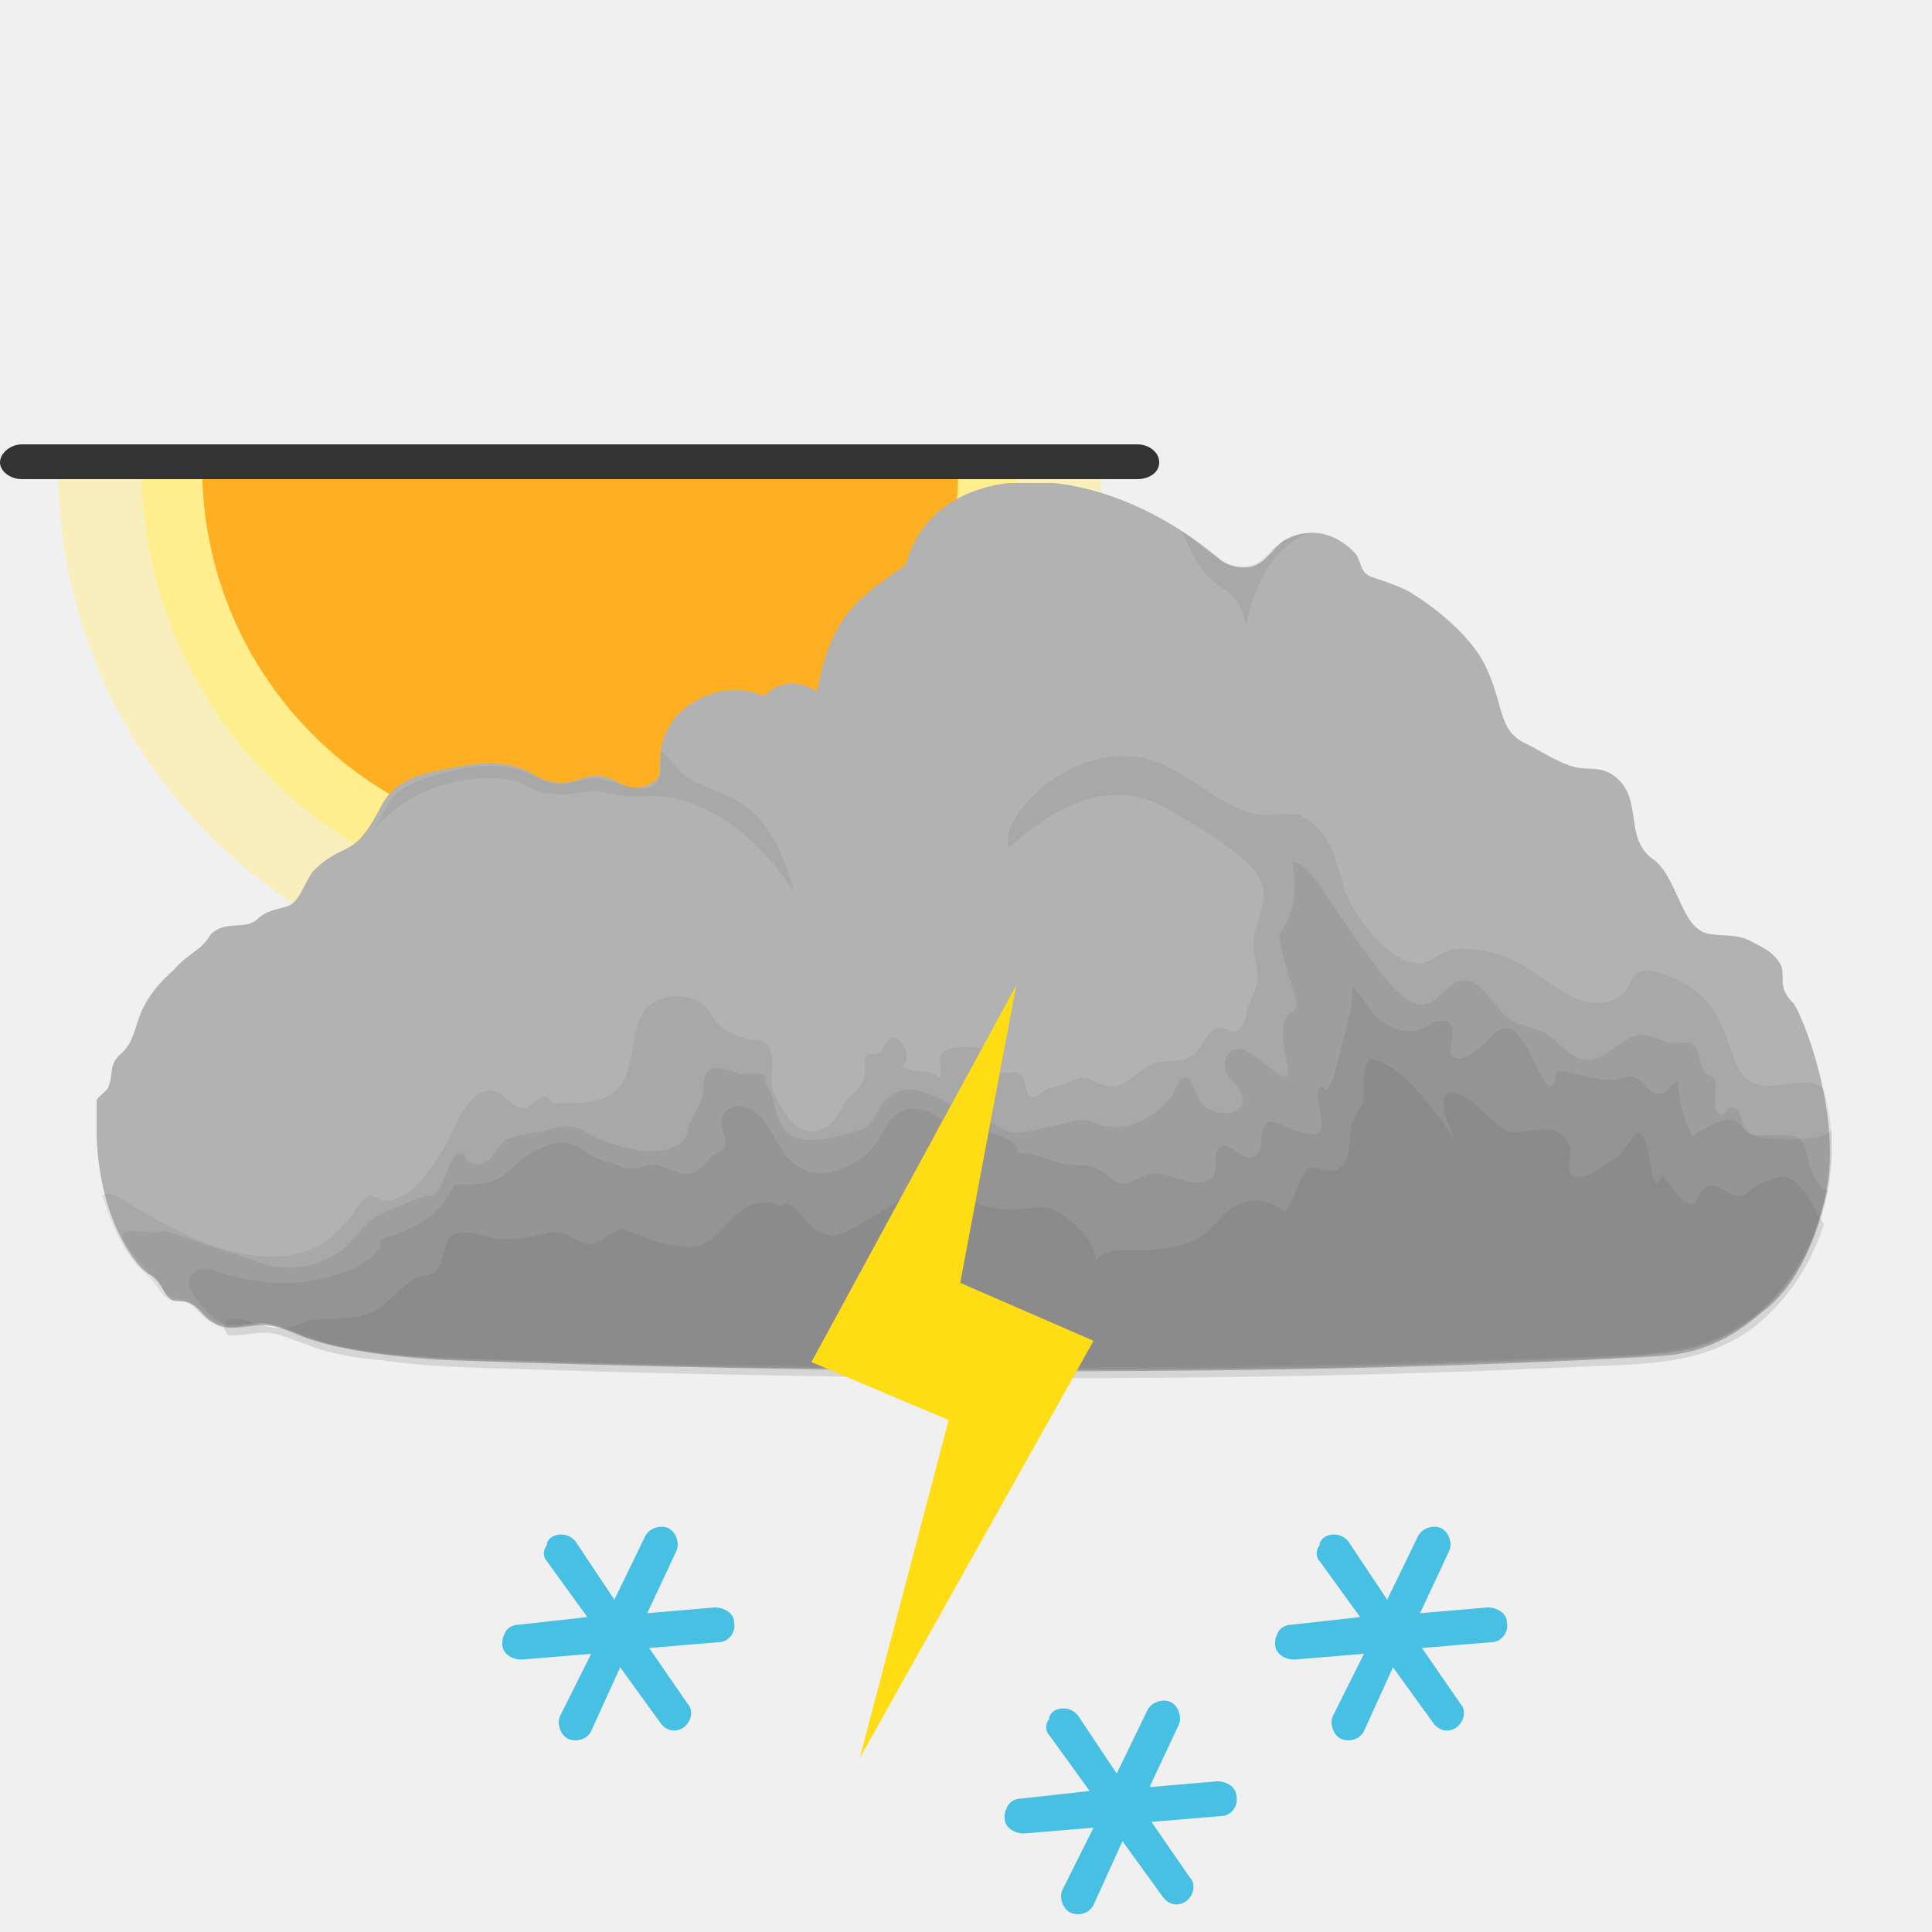
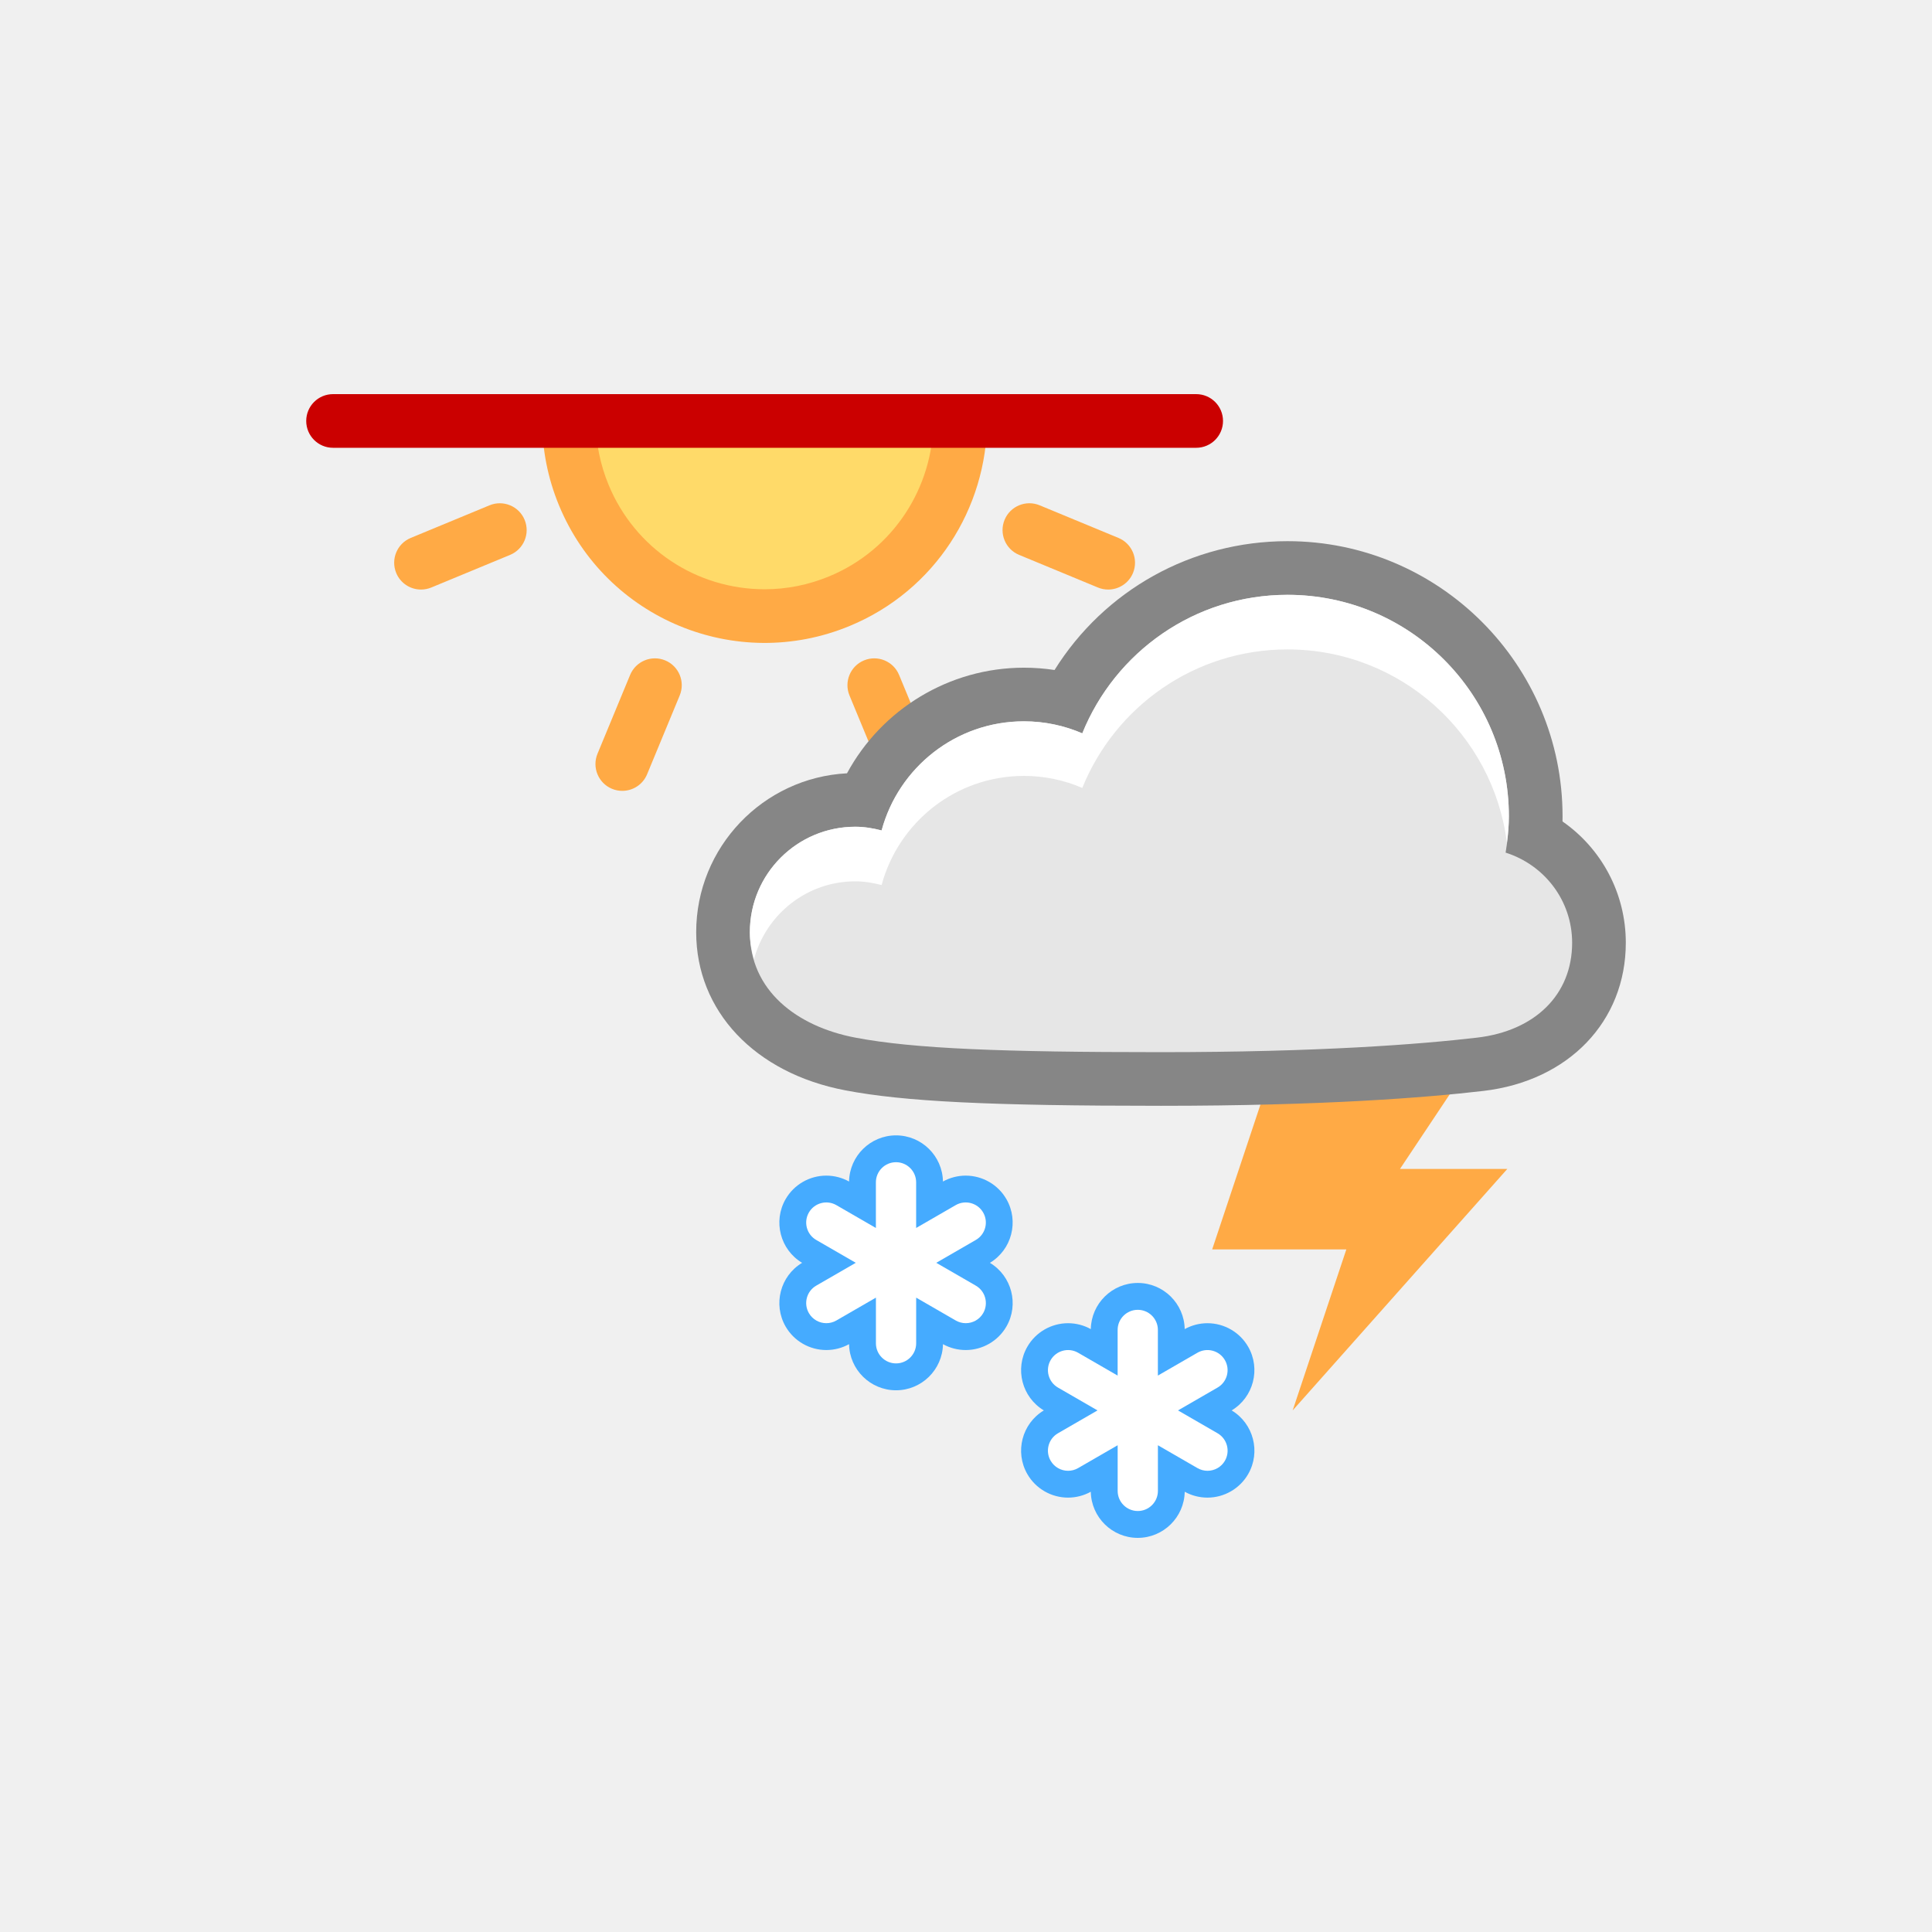
- <svg xmlns="http://www.w3.org/2000/svg" xmlns:xlink="http://www.w3.org/1999/xlink" viewBox="0 0 100 100">
-   <style>.sun-primitive{color:#ffee8a;fill:#ffaf22;stroke:#ffaf22}.cloud3-primitive{color:#696969;fill:#b2b2b2}.snowflake-primitive{fill:#47c0e3}.lightning-primitive{fill:#ffdd15}</style>
-   <symbol id="sunWinter">
-     <path fill="currentColor" opacity=".5" stroke-width="0" stroke-opacity="0" d="M85.5 1.8c0 22.4-18.1 40.5-40.5 40.5S4.5 24.2 4.5 1.8h81z" />
-     <path fill="currentColor" opacity=".95" stroke-width="0" stroke-opacity="0" d="M79 1.8c0 18.8-15.2 34-34 34s-34-15.2-34-34h68z" />
-     <path stroke-width="2" stroke-miterlimit="10" d="M73.4 1.8c0 15.7-12.7 28.4-28.3 28.4S16.7 17.5 16.7 1.8h56.7z" />
-     <path fill="#333" stroke-width="0" d="M88.3 2.7H1.7C.8 2.7 0 2.1 0 1.4S.8 0 1.7 0h86.6c.9 0 1.7.6 1.7 1.4s-.8 1.3-1.7 1.3z" />
-   </symbol>
-   <symbol id="cloud">
-     <path d="M87.8 26.9c-.8-.8-.4-1.3-.6-1.9-.4-.8-1.1-1-1.6-1.3-.8-.4-1.5-.2-2.3-.4-1.3-.4-1.5-2.9-2.7-3.8-1.6-1.1-.5-3.1-2-4.3-.8-.6-1.3-.3-2.1-.5s-1.7-.8-2.5-1.2c-1.5-.7-1.1-1.9-2.1-4-.7-1.5-2.5-3-4-3.9-.6-.3-1.2-.5-1.8-.7-.7-.2-.6-.7-.9-1.2-.9-1-2.2-1.5-3.6-.8-.6.3-.9 1-1.5 1.3-.5.3-1.4.2-1.9-.2-6.7-5.7-14.9-5.2-16.3.2-1.8 1.4-3.9 2.2-4.6 6.6-1.8-1.1-2.7.3-2.8.2 0 0-1.1-.5-2.3-.2-1.6.4-2.8 1.5-3 3.1-.1.6.1 1.3-.3 1.5-.5.4-1.2.5-1.7.2-.7-.4-1.3-.6-2.1-.3s-1.5.3-2.3-.1c-.6-.4-1.7-1-4.2-.5-1.5.3-3 .5-3.8 1.9-1.6 3.1-1.9 1.8-3.6 3.5-.4.5-.7 1.6-1.3 1.8-.6.2-1.1.2-1.6.7-.6.5-1.5.1-2.2.6-.3.2-.2.3-.7.8-.5.4-1 .7-1.4 1.2-.7.6-1.3 1.3-1.7 2.2-.3.7-.4 1.6-1 2.1-.7.6-.4 1-.7 1.8-.2.3-.5.4-.7.8.1.4.1 1 .1 1.6.1 4.4 2.1 7 2.8 7.3.6.3.6 1 1.1 1.3.3.1.7 0 1 .2.4.2.6.6.9.8.7.6 1.6.4 2.5.3 1.2-.1 1.9.5 3 .8 1.9.6 4.8.9 6.8 1 20.1.7 43.4.9 62.6-.2 2.4-.1 4-1 5.4-2.2.8-.6 2.5-2 3.4-6.2s-1.3-9.5-1.7-9.9z" />
-     <g fill="currentColor">
-       <path opacity=".14" d="M89.8 34c0-.9-.2-1.8-.4-2.6-.5-.7-2-.2-2.7-.2-1.7 0-1.8-1.1-2.3-2.4-.4-1.1-.9-2.1-1.9-2.7-.6-.4-2.4-1.3-2.9-.6-.4.5-.3.9-1 1.2-.8.4-1.7.2-2.4-.2-1.3-.7-2.5-1.9-4-2.2-.9-.2-2-.4-2.8.2-.6.4-1 .5-1.7.2-1.3-.6-2.6-2.3-3.1-3.6-.5-1.6-.6-3-2.3-3.9-.9-.2-1.7.1-2.5-.1-2.1-.6-3.6-2.5-5.8-2.9-1.8-.3-3.6.4-5 1.5-.8.7-2.1 2-1.8 3.2 2.3-2.1 5.3-3.8 8.3-2 1 .6 2.1 1.2 3 1.9.7.5 1.5 1.1 1.8 1.9.4 1-.3 1.9-.4 2.9-.1.7.2 1.3.2 2 0 .5-.3 1-.5 1.5-.1.4-.2 1.2-.7 1.3-.2 0-.5-.2-.8-.2-.3 0-.4.2-.6.4-.3.4-.5.9-.9 1.1-.7.4-1.4 0-2.2.5-.7.4-1.3 1.2-2.1 1-.4-.1-.7-.3-1.1-.4-.5-.1-.9.3-1.4.4-.2.1-.4.1-.5.1-.2.1-.7.5-.8.5-.3 0-.3-.2-.4-.5-.1-.3 0-.5-.3-.7-.4-.3-.8.2-1.2-.3-.2-.2-.1-.6-.3-.8-.3-.3-1-.3-1.3-.3-.4 0-1.1 0-1.3.4-.2.4.2.9-.1 1.2-.4-.5-1.3-.2-1.9-.6.4-.3.2-1-.1-1.3-.5-.4-.6-.1-.8.2-.1.1-.1.3-.3.4-.2.1-.4 0-.6.1-.3.3 0 .9-.2 1.3-.2.5-.7.8-1 1.2-.3.5-.5 1.1-1.1 1.3-1.3.7-2.2-1-2.6-2-.2-.6.1-1.3-.1-1.9-.1-.7-.5-.6-1.1-.7-.6-.1-1.2-.4-1.6-.8-.4-.4-.5-.9-1.1-1.2-.9-.4-2.2-.3-2.8.6-.7 1.1-.4 2.7-1.2 3.8-.7.9-1.9.9-3 .9h-.5c-.1-.1-.2-.3-.3-.3-.4-.1-.5.2-.8.4-1 .7-1.3-1.1-2.5-.7-1 .4-1.5 2-2 2.9-.6.9-1.2 2-2.2 2.5-.4.2-.7.3-1.1.2-.2-.1-.3-.2-.6-.2-.3.1-.5.5-.7.7-.3.5-.7.9-1.1 1.3-1.7 1.5-3.9 1.3-5.9.7-1.6-.5-3-1.3-4.4-2.1-.3-.2-1.4-1-1.7-.6.4 1.3 1 2.8 2 3.8.4.3.6.6.9 1 .1.1.2.3.3.4.4.3.8.1 1.2.3.5.3.8.9 1.4 1.1.5.5 1.5.1 2.1 0h.5c.1 0 .3 0 .4.1 1.2.3 2.3.9 3.5 1.1 2.8.6 5.6.6 8.4.7 2.9.1 5.7.2 8.6.2 6.2.1 12.3.2 18.5.2 5.8 0 11.6-.1 17.5-.2l9-.3c2.5-.1 5.3 0 7.8-.6 4.9-1.1 7.6-6.1 7.4-10.7 0-.4 0 .3 0 0z" />
-       <path opacity=".16" d="M89.8 33.4c0 .7-3 .6-3.5.5-.6-.1-.9-.3-1.1-.8-.1-.2-.1-.7-.5-.8-.3 0-.4.4-.6.4-.6-.1-.2-1.3-.3-1.6-.1-.6-.3-.2-.6-.7-.3-.4-.2-1.2-.7-1.4-.2-.1-.5 0-.8 0-.5 0-.9-.3-1.4-.4-1.3-.3-2.2 1.6-3.5 1.2-.6-.2-1.3-1-1.8-1.3-.6-.4-1.4-.3-1.9-.8-1-.7-1.7-2.8-3.1-1.6-.5.4-.8.9-1.5.9-.6-.1-.9-.5-1.3-.8-1.1-1.2-2-2.6-2.9-3.9-.5-.6-1.5-2.6-2.4-2.7.1.9.4 2.2-.7 3.8.1.7.3 1.4.5 2.1.1.4.5 1.2.4 1.6-.1.3-.3.3-.5.5-.2.3-.2.8-.2 1.1 0 .3.4 1.8.2 2-.4.2-1.9-1.5-2.5-1.4-.5 0-.7.4-.7.9 0 .6.6.8.8 1.3.7 1.3-1.4 1.4-2 .6-.2-.2-.5-1.3-.8-1.3-.4-.1-.6.8-.8 1-.7.9-2 1.7-3.2 1.5-.4 0-.7-.2-1.1-.3-.6-.1-1.2.2-1.8.3-.7.1-1.5.4-2.2.3-.7-.2-1.3-.9-2-.9-.1.2-.2.3-.3.3-.2-.1-.3-.3-.3-.5-.9-.6-2.7-1.7-3.7-.7-.8.7-.6 1.5-1.8 1.8-.9.2-2.3.7-3.2.2-1-.6-.8-2-1.4-2.8.3-.6-1-.4-1.2-.4-.5-.1-1-.4-1.5-.3-.7.2-.4 1.1-.6 1.6-.2.6-.6 1-.7 1.6-.1.5-.3.7-.8.9-1 .4-2.2.1-3.1-.2-.4-.1-.8-.3-1.2-.5-.8-.5-1.3-.5-2.2-.2-.7.2-1.5.2-2.1.5-.5.3-.6 1-1.2 1.2-.2.1-.6.1-.8-.1-.2-.1 0-.4-.4-.4-.3 0-.5.6-.6.8-.2.4-.3.9-.6 1.2-.3.4-.2.1-.5.2-.7.2-1.6.6-2.3.9-.8.3-1.3 1.2-2 1.8-1.1.9-2.5 1.2-3.9.9l-5.4-1.8c-.6.3-2.5-.4-2.1.5.6 1 1.4 1.7 2.1 2.6.4.6.9.3 1.5.7.6.4.9 1 1.7 1.1.6.1 1.3-.1 1.9-.1.8 0 1.5.4 2.2.7 1.4.5 3 .7 4.5.9 3.4.4 6.9.4 10.3.5 3.5.1 7.1.2 10.6.2 14.2.2 28.4.1 42.5-.6 1.7-.1 3.5-.1 5.1-.8 1.1-.5 2.1-1.2 3-2.1 1.9-1.9 2.9-4.9 3-7.5v-1.4zm-6.6-2.1z" />
-       <path opacity=".18" d="M88.5 34.6c-.2-1.4-2.1-.6-2.9-.9-.3-.1-.4-.5-.8-.7-.7-.2-1.7.5-2.2.8-.4-.7-.6-1.5-.7-2.3-.1-.5.1-.6-.3-.4-.2.1-.3.5-.6.5-.2 0-.3 0-.5-.1-.3-.2-.5-.6-.8-.7-.4-.2-.9.1-1.3.1-.6 0-1.2-.2-1.8-.3-.2 0-.8-.3-1-.1-.2.2 0 .7-.4.7-.3 0-.7-1.1-.8-1.3-.3-.5-.6-1.2-1-1.5-.8-.6-1.3.5-1.9.9-.5.4-1.5.9-1.4-.1.1-.8.3-1.6-.9-1.3-1 .8-2.1.5-3-.3-.1-.1-1.2-1.7-1.3-1.6.5-.1-.8 4.5-.9 4.8-.1.2-.2.5-.3.6-.1.1-.2-.3-.4-.1-.3.3.2 1.6.1 2-.1.3-.1.4-.4.4-.2 0-.6-.1-.9-.2-.4-.1-.7-.3-1.1-.4-1.2-.3-.2 1.9-1.4 1.8-.5 0-1-.9-1.5-.5-.3.3-.1.9-.2 1.2-.3 1.1-1.9.4-2.6.2-.8-.2-.9 0-1.6.3-.5.3-.8.2-1.3-.2-.6-.5-.9-.6-1.7-.6-1.1 0-2-.7-3.1-.6.5-.6-1.7-1.3-2.1-1.2-.8.1-.9.3-1.5-.3-.5-.5-1.2-.9-1.9-.8-1.1.1-1.4 1.4-2 2.1-1 1-2.7 1.7-3.9.8-1-.7-1.2-2.1-2.2-2.8-.9-.6-1.9-.1-1.6 1 .1.3.2.6.1.9-.1.2-.6.3-.7.5-.3.3-.6.7-1 .8-.6.2-1.2-.3-1.8-.4-.7-.1-1.2.4-1.8.1-.6-.3-1.3-.3-1.9-.8-.7-.5-1.2-.6-2-.3-.9.3-1.5.9-2.2 1.5-.8.6-1.7.5-2.6.5-.6 1.5-1.9 2.2-3.3 2.7-.1 0-.4.1-.5.2-.1.1 0 .2 0 .3-.4.6-.8.9-1.5 1.2-2.2.9-4.4.9-6.7.2-.6-.2-1.4-.5-1.7.3-.2.7 1.2 2.1 1.7 2.3.8.2 1.5-.1 2.3 0 .8.1 1.5.5 2.2.7 2.2.9 5.1 1 7.5 1.1 2.9.1 5.9.2 8.8.3 6 .2 12 .2 18 .3 6 0 12.1 0 18.1-.1 3.1-.1 6.2-.2 9.2-.3 2.9-.1 5.9-.1 8.8-.5 4.6-.6 7.2-4.2 8.2-8.4-.3 0-.8-.5-1.1-2z" />
-       <path opacity=".14" d="M59.5 7.3c.5-2 1.1-3.6 3.1-4.7-.7.1-1.2.3-1.7.8-.4.4-.7.8-1.3.9-1.3.2-2.4-1.1-3.4-1.8 1.6 4 2.5 2 3.3 4.8.5-2-.8-2.8 0 0zm-37.6 8.2c1.2.7 2 .7 3.3.5.6-.1 1 0 1.6.1.7.2 1.4.1 2.1.1 3 .1 5.7 2.6 7.2 5-.4-1.7-1.2-3.6-2.7-4.6-1-.7-2.2-.8-3.1-1.6-.4-.3-.6-.8-1.1-1.1v.8c0 2.2-2.6.4-3.7.6-1 .2-1.6.5-2.6 0-.4-.2-.8-.4-1.2-.5-1.4-.4-3 0-4.4.4-.6.2-1.3.4-1.8.9s-.8 1.3-1.2 1.9c3-3.5 7.3-2.7 7.6-2.5z" />
-       <path opacity=".2" d="M89.1 38c-.4-.8-1.1-2.5-2.3-2-.3.1-.6.2-.9.4-.4.2-.4.4-.8.5-.6.1-1.1-.7-1.7-.5-.3.1-.4.3-.5.6-.2.2-.1.4-.4.3-.5 0-1.2-1.2-1.5-1.5-.2.8-.4.4-.5-.1-.1-.5-.2-1.6-.5-1.9-.2-.2-.1-.1-.3-.1-.2.1-.6.8-.8 1-.3.3-.7.5-1 .7-.3.2-1.2.8-1.6.4-.2-.3 0-.9 0-1.2-.1-.6-.3-.9-.9-1.1-.8-.2-1.9.3-2.5 0-.5-.3-1-.9-1.5-1.3-.3-.2-1.2-1-1.6-.5-.2.3 0 1 .1 1.3 0 .2.4.8.3 1 .1-.2-1.1-1.7-1.3-1.9-.8-1-1.8-2.1-3-2.3-.4.6-.3 1.2-.3 1.9 0 .5-.2.6-.4 1-.4.6-.3 1.4-.4 2-.3.9-.7 1-1.5.8-.5-.1-.6-.2-.9.4-.3.6-.4 1.2-.9 1.8-.8-.6-1.8-.8-2.7-.2-.7.5-1.1 1.2-1.8 1.6-1 .5-2.1.6-3.2.6-.6 0-1.7-.1-2.1.6.1-1-1.4-2.4-2.2-2.7-.8-.3-1.6.1-2.4 0-1-.1-2.1-.4-3-.8-1.7-.7-2.8.6-4.3 1.4-.7.4-1.5 1-2.3.6-.7-.3-1-1.1-1.7-1.5-.1 0-.3.1-.4.1-.2 0-.2-.1-.3-.1-.7-.2-1.3 0-1.9.5-1.1.9-1.4 2-3.1 1.7-.7-.1-1.4-.3-2.1-.6-.7-.3-.9-.4-1.6.1-.7.5-.9.5-1.7.1-.6-.4-1-.4-1.7-.2-.8.2-1.5.3-2.4.2-.5-.1-1.6-.5-2.1-.2-.7.3-.4 1.6-1.1 2-.4.2-.8.1-1.1.4-.5.3-.9.8-1.4 1.2-1.1.9-2.2.7-3.6.8-.5 0-.8.3-1.3.4-.5.1-1 0-1.4-.1-.5-.1-2.1-.8-2 .2.1.1.1.2.2.3.7.1 1.5-.2 2.2-.1.7.1 1.2.4 1.9.6 1.2.5 2.6.7 3.8.8 2.7.4 5.5.4 8.3.5 6.1.2 12.2.3 18.4.4 12.1.1 24.2 0 36.3-.6 2.9-.1 5.8-.2 8.2-2.1 1.7-1.4 2.8-3.1 3.5-5.2-.2-.4-.2-.4-.3-.4-1.7-3.4.1 0 0 0z" />
+ <svg xmlns="http://www.w3.org/2000/svg" version="1.1" id="Layer_1" x="0px" y="0px" width="72px" height="72px" viewBox="0 0 72 72" enable-background="new 0 0 72 72" xml:space="preserve">
+   <g>
+     <path fill="#FFAA45" d="M33.798,29.473c-0.393,0-0.765-0.232-0.924-0.617l-1.216-2.938c-0.211-0.511,0.031-1.096,0.541-1.307   c0.509-0.211,1.096,0.03,1.307,0.541l1.216,2.938c0.211,0.511-0.031,1.096-0.541,1.307C34.056,29.448,33.926,29.473,33.798,29.473z   " />
+     <path fill="#FFAA45" d="M15.69,21.971c-0.393,0-0.765-0.232-0.924-0.617c-0.211-0.511,0.031-1.096,0.541-1.307l2.937-1.216   c0.51-0.21,1.096,0.031,1.307,0.541c0.211,0.511-0.031,1.096-0.541,1.307l-2.937,1.216C15.948,21.946,15.818,21.971,15.69,21.971z" />
+     <path fill="#FFAA45" d="M23.191,29.473c-0.128,0-0.258-0.024-0.383-0.076c-0.51-0.211-0.752-0.796-0.541-1.307l1.216-2.938   c0.212-0.511,0.798-0.752,1.307-0.541c0.51,0.211,0.752,0.796,0.541,1.307l-1.216,2.938C23.956,29.24,23.584,29.473,23.191,29.473z   " />
+     <path fill="#FFAA45" d="M41.299,21.971c-0.128,0-0.258-0.024-0.383-0.076l-2.937-1.216c-0.51-0.211-0.752-0.796-0.541-1.307   s0.798-0.752,1.307-0.541l2.937,1.216c0.51,0.211,0.752,0.796,0.541,1.307C42.064,21.738,41.691,21.971,41.299,21.971z" />
+     <path fill="#FFAA45" d="M20.205,15.688c0.002,1.052,0.202,2.12,0.63,3.152c1.752,4.23,6.602,6.239,10.832,4.487   c3.185-1.319,5.109-4.394,5.118-7.639H20.205z" />
+     <path fill="#FFDA69" d="M34.784,15.688c-0.011,2.459-1.472,4.792-3.882,5.791c-0.771,0.319-1.58,0.481-2.404,0.481   c-2.555,0-4.837-1.525-5.815-3.885c-0.319-0.77-0.479-1.578-0.481-2.386H34.784z" />
+     <path fill="#CB0000" d="M44.578,16.688H12.412c-0.553,0-1-0.447-1-1s0.447-1,1-1h32.166c0.553,0,1,0.447,1,1   S45.13,16.688,44.578,16.688z" />
+     <polygon fill="#FFAA45" points="47.174,40.562 45.174,46.562 50.174,46.562 48.174,52.562 56.174,43.562 52.174,43.562    54.174,40.562  " />
+     <path fill="#868686" d="M47.981,20.168c-3.586,0-6.83,1.837-8.681,4.801c-0.375-0.057-0.756-0.086-1.141-0.086   c-2.791,0-5.307,1.555-6.594,3.936c-3.126,0.161-5.62,2.755-5.62,5.921c0,2.936,2.18,5.25,5.554,5.893   c2.206,0.421,5.395,0.577,11.768,0.577c6.022,0,9.86-0.302,12.019-0.555c3.172-0.372,5.303-2.591,5.303-5.522   c0-1.841-0.904-3.508-2.359-4.52c0.001-0.065,0.002-0.13,0.002-0.194C58.231,24.766,53.633,20.168,47.981,20.168L47.981,20.168z" />
+     <path fill="#45ABFF" d="M42.401,47.812c-0.955,0-1.733,0.769-1.75,1.72c-0.259-0.144-0.552-0.22-0.848-0.22   c-0.624,0-1.205,0.335-1.516,0.875c-0.477,0.827-0.201,1.885,0.614,2.375c-0.815,0.489-1.091,1.548-0.614,2.375   c0.311,0.54,0.892,0.875,1.516,0.875c0.296,0,0.589-0.076,0.848-0.219c0.016,0.951,0.795,1.719,1.75,1.719s1.733-0.769,1.75-1.719   c0.259,0.144,0.551,0.219,0.848,0.219c0.624,0,1.205-0.336,1.516-0.876c0.477-0.826,0.2-1.885-0.615-2.374   c0.815-0.489,1.091-1.548,0.614-2.375c-0.311-0.54-0.892-0.875-1.516-0.875c-0.296,0-0.588,0.076-0.848,0.22   C44.134,48.581,43.356,47.812,42.401,47.812L42.401,47.812z" />
+     <path fill="#45ABFF" d="M33.392,42.312c-0.955,0-1.733,0.769-1.75,1.72c-0.259-0.144-0.552-0.22-0.848-0.22   c-0.624,0-1.205,0.335-1.516,0.875c-0.477,0.827-0.201,1.885,0.614,2.375c-0.815,0.489-1.091,1.548-0.614,2.375   c0.311,0.54,0.892,0.875,1.516,0.875c0.296,0,0.589-0.076,0.848-0.219c0.016,0.951,0.795,1.719,1.75,1.719s1.733-0.769,1.75-1.719   c0.259,0.144,0.551,0.219,0.848,0.219c0.624,0,1.205-0.336,1.516-0.876c0.477-0.826,0.2-1.885-0.615-2.374   c0.815-0.489,1.091-1.548,0.614-2.375c-0.311-0.54-0.892-0.875-1.516-0.875c-0.296,0-0.588,0.076-0.848,0.22   C35.125,43.08,34.347,42.312,33.392,42.312L33.392,42.312z" />
+     <path fill="#E6E6E6" d="M56.11,31.775c0.073-0.443,0.121-0.894,0.121-1.357c0-4.557-3.693-8.25-8.25-8.25   c-3.464,0-6.424,2.137-7.647,5.162c-0.667-0.287-1.402-0.448-2.174-0.448c-2.541,0-4.674,1.726-5.305,4.067   c-0.315-0.082-0.64-0.138-0.981-0.138c-2.17,0-3.929,1.759-3.929,3.929c0,2.17,1.744,3.512,3.929,3.929   c2.185,0.417,5.518,0.542,11.393,0.542s9.655-0.292,11.786-0.542c2.131-0.25,3.536-1.583,3.536-3.536   C58.588,33.55,57.543,32.227,56.11,31.775z" />
+     <g>
+       <path fill="#FFFFFF" d="M31.874,32.845c0.341,0,0.666,0.057,0.981,0.138c0.631-2.342,2.764-4.067,5.305-4.067    c0.773,0,1.507,0.161,2.174,0.448c1.223-3.026,4.183-5.162,7.647-5.162c4.203,0,7.664,3.144,8.177,7.207    c0.042-0.326,0.073-0.654,0.073-0.992c0-4.557-3.693-8.25-8.25-8.25c-3.464,0-6.424,2.137-7.647,5.162    c-0.667-0.287-1.402-0.448-2.174-0.448c-2.541,0-4.674,1.726-5.305,4.067c-0.315-0.082-0.64-0.138-0.981-0.138    c-2.17,0-3.929,1.759-3.929,3.929c0,0.36,0.064,0.689,0.154,1.004C28.554,34.076,30.063,32.845,31.874,32.845z" />
    </g>
-   </symbol>
-   <symbol id="snowflake">
-     <path d="M4.6 10.6l1.5-3.3 2.1 2.9c.3.4.8.5 1.2.2.4-.3.5-.9.2-1.2l-2-2.9 3.6-.3c.5 0 .9-.5.8-1 0-.5-.5-.8-1-.8l-3.5.3L9 1.3c.2-.4 0-1-.4-1.2s-1 0-1.2.4L5.8 3.8l-2-3C3.5.4 2.9.3 2.5.6c-.1.1-.2.2-.2.4-.2.2-.2.6 0 .8l2.1 2.9-3.6.4c-.3 0-.6.2-.7.5-.1.2-.1.3-.1.5 0 .5.5.8 1 .8l3.6-.3L3 9.8c-.2.4 0 1 .4 1.2.5.2 1 0 1.2-.4z" />
-   </symbol>
-   <symbol id="lightning">
-     <path d="M14.6 18.4l-6.9-3L10.6 0 0 19.5l7.1 3L2.5 40z" />
-   </symbol>
-   <use xlink:href="#sunWinter" class="sun-primitive" width="100" height="100" transform="translate(0 23) scale(.66667)" />
-   <use xlink:href="#cloud" class="cloud3-primitive" width="100" height="100" transform="translate(5 25)" />
-   <use xlink:href="#snowflake" class="snowflake-primitive" width="100" height="100" transform="translate(26 79)" />
-   <use xlink:href="#lightning" class="lightning-primitive" width="100" height="100" transform="translate(42 51)" />
-   <use xlink:href="#snowflake" class="snowflake-primitive" width="100" height="100" transform="translate(52 88)" />
-   <use xlink:href="#snowflake" class="snowflake-primitive" width="100" height="100" transform="translate(66 79)" />
+     <path fill="#FFFFFF" d="M45.374,53.413l-1.473-0.851l1.473-0.851c0.359-0.207,0.481-0.666,0.274-1.024s-0.666-0.481-1.024-0.274   l-1.473,0.851v-1.701c0-0.414-0.336-0.75-0.75-0.75s-0.75,0.336-0.75,0.75v1.701l-1.473-0.851   c-0.358-0.207-0.817-0.084-1.024,0.274s-0.084,0.817,0.274,1.024l1.473,0.851l-1.473,0.851c-0.359,0.207-0.481,0.666-0.274,1.024   c0.139,0.241,0.391,0.375,0.65,0.375c0.127,0,0.256-0.032,0.375-0.101l1.473-0.851v1.701c0,0.414,0.336,0.75,0.75,0.75   s0.75-0.336,0.75-0.75v-1.701l1.473,0.851c0.118,0.068,0.247,0.101,0.375,0.101c0.259,0,0.511-0.134,0.65-0.375   C45.855,54.079,45.733,53.62,45.374,53.413z" />
+     <path fill="#FFFFFF" d="M36.365,47.912l-1.473-0.851l1.473-0.851c0.359-0.207,0.481-0.666,0.274-1.024s-0.666-0.481-1.024-0.274   l-1.473,0.851v-1.701c0-0.414-0.336-0.75-0.75-0.75s-0.75,0.336-0.75,0.75v1.701l-1.473-0.851   c-0.358-0.207-0.817-0.084-1.024,0.274s-0.084,0.817,0.274,1.024l1.473,0.851l-1.473,0.851c-0.359,0.207-0.481,0.666-0.274,1.024   c0.139,0.241,0.391,0.375,0.65,0.375c0.127,0,0.256-0.032,0.375-0.101l1.473-0.851v1.701c0,0.414,0.336,0.75,0.75,0.75   s0.75-0.336,0.75-0.75v-1.701l1.473,0.851c0.118,0.068,0.247,0.101,0.375,0.101c0.259,0,0.511-0.134,0.65-0.375   C36.846,48.578,36.724,48.119,36.365,47.912z" />
+   </g>
</svg>
